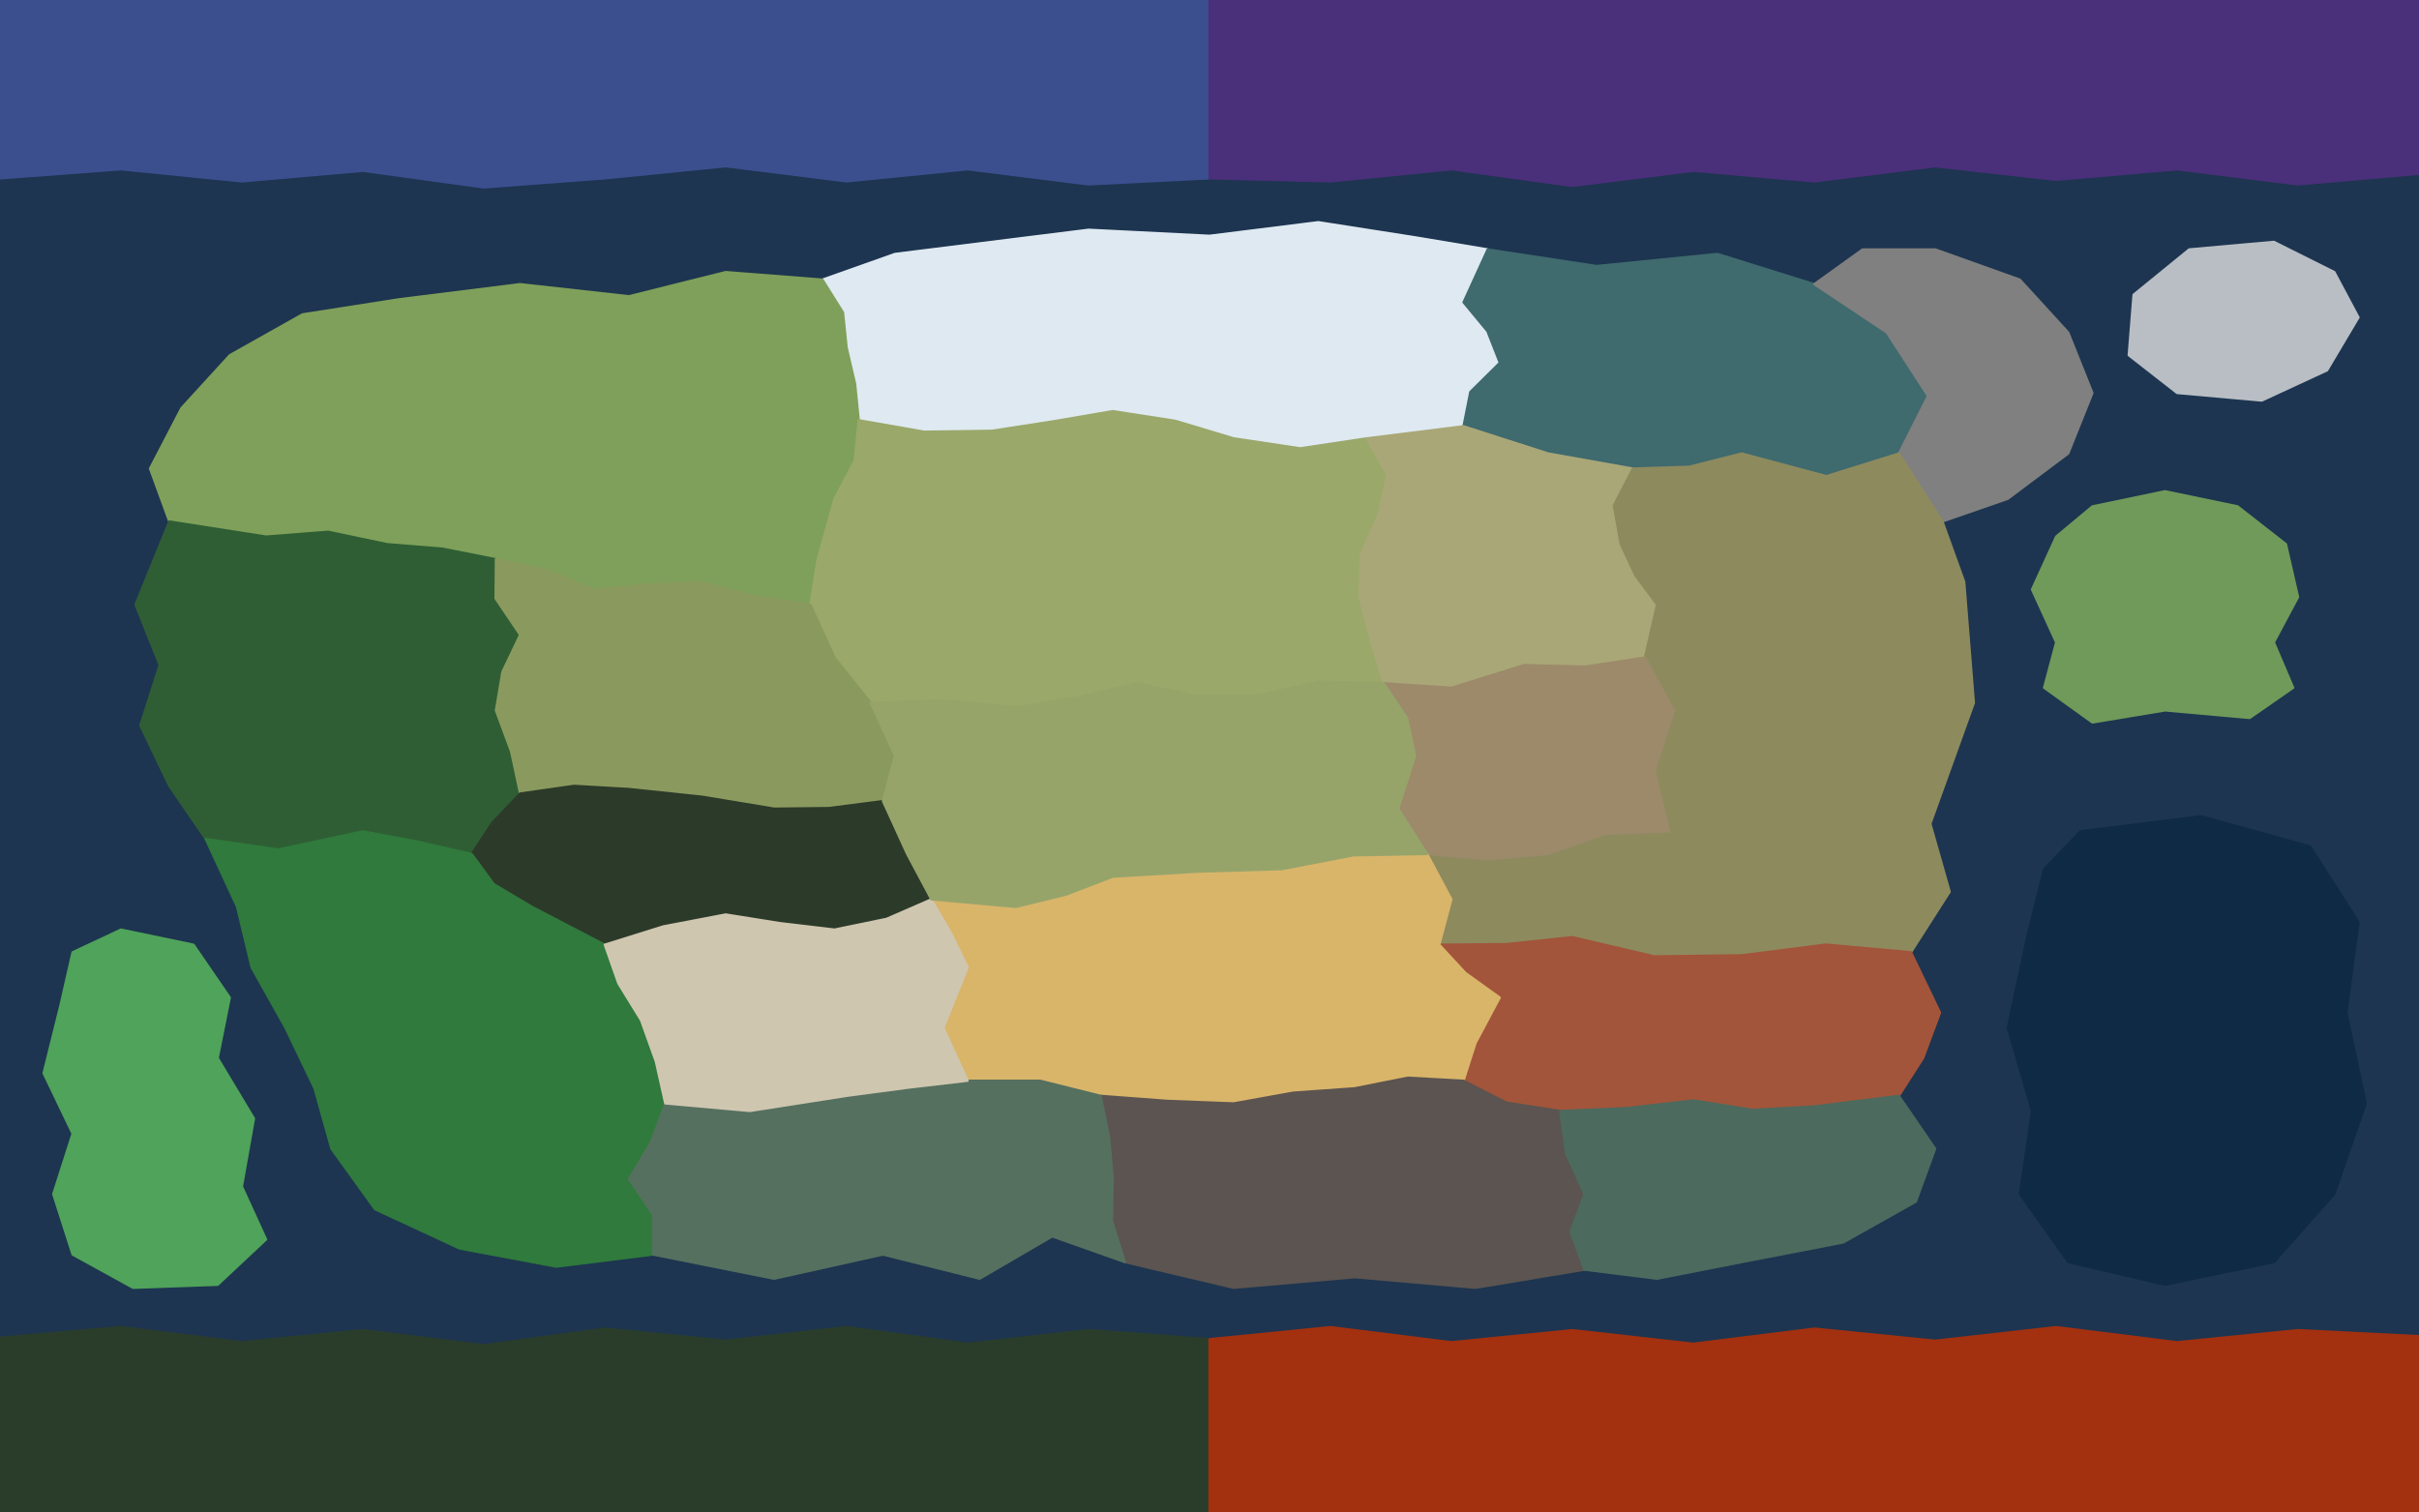
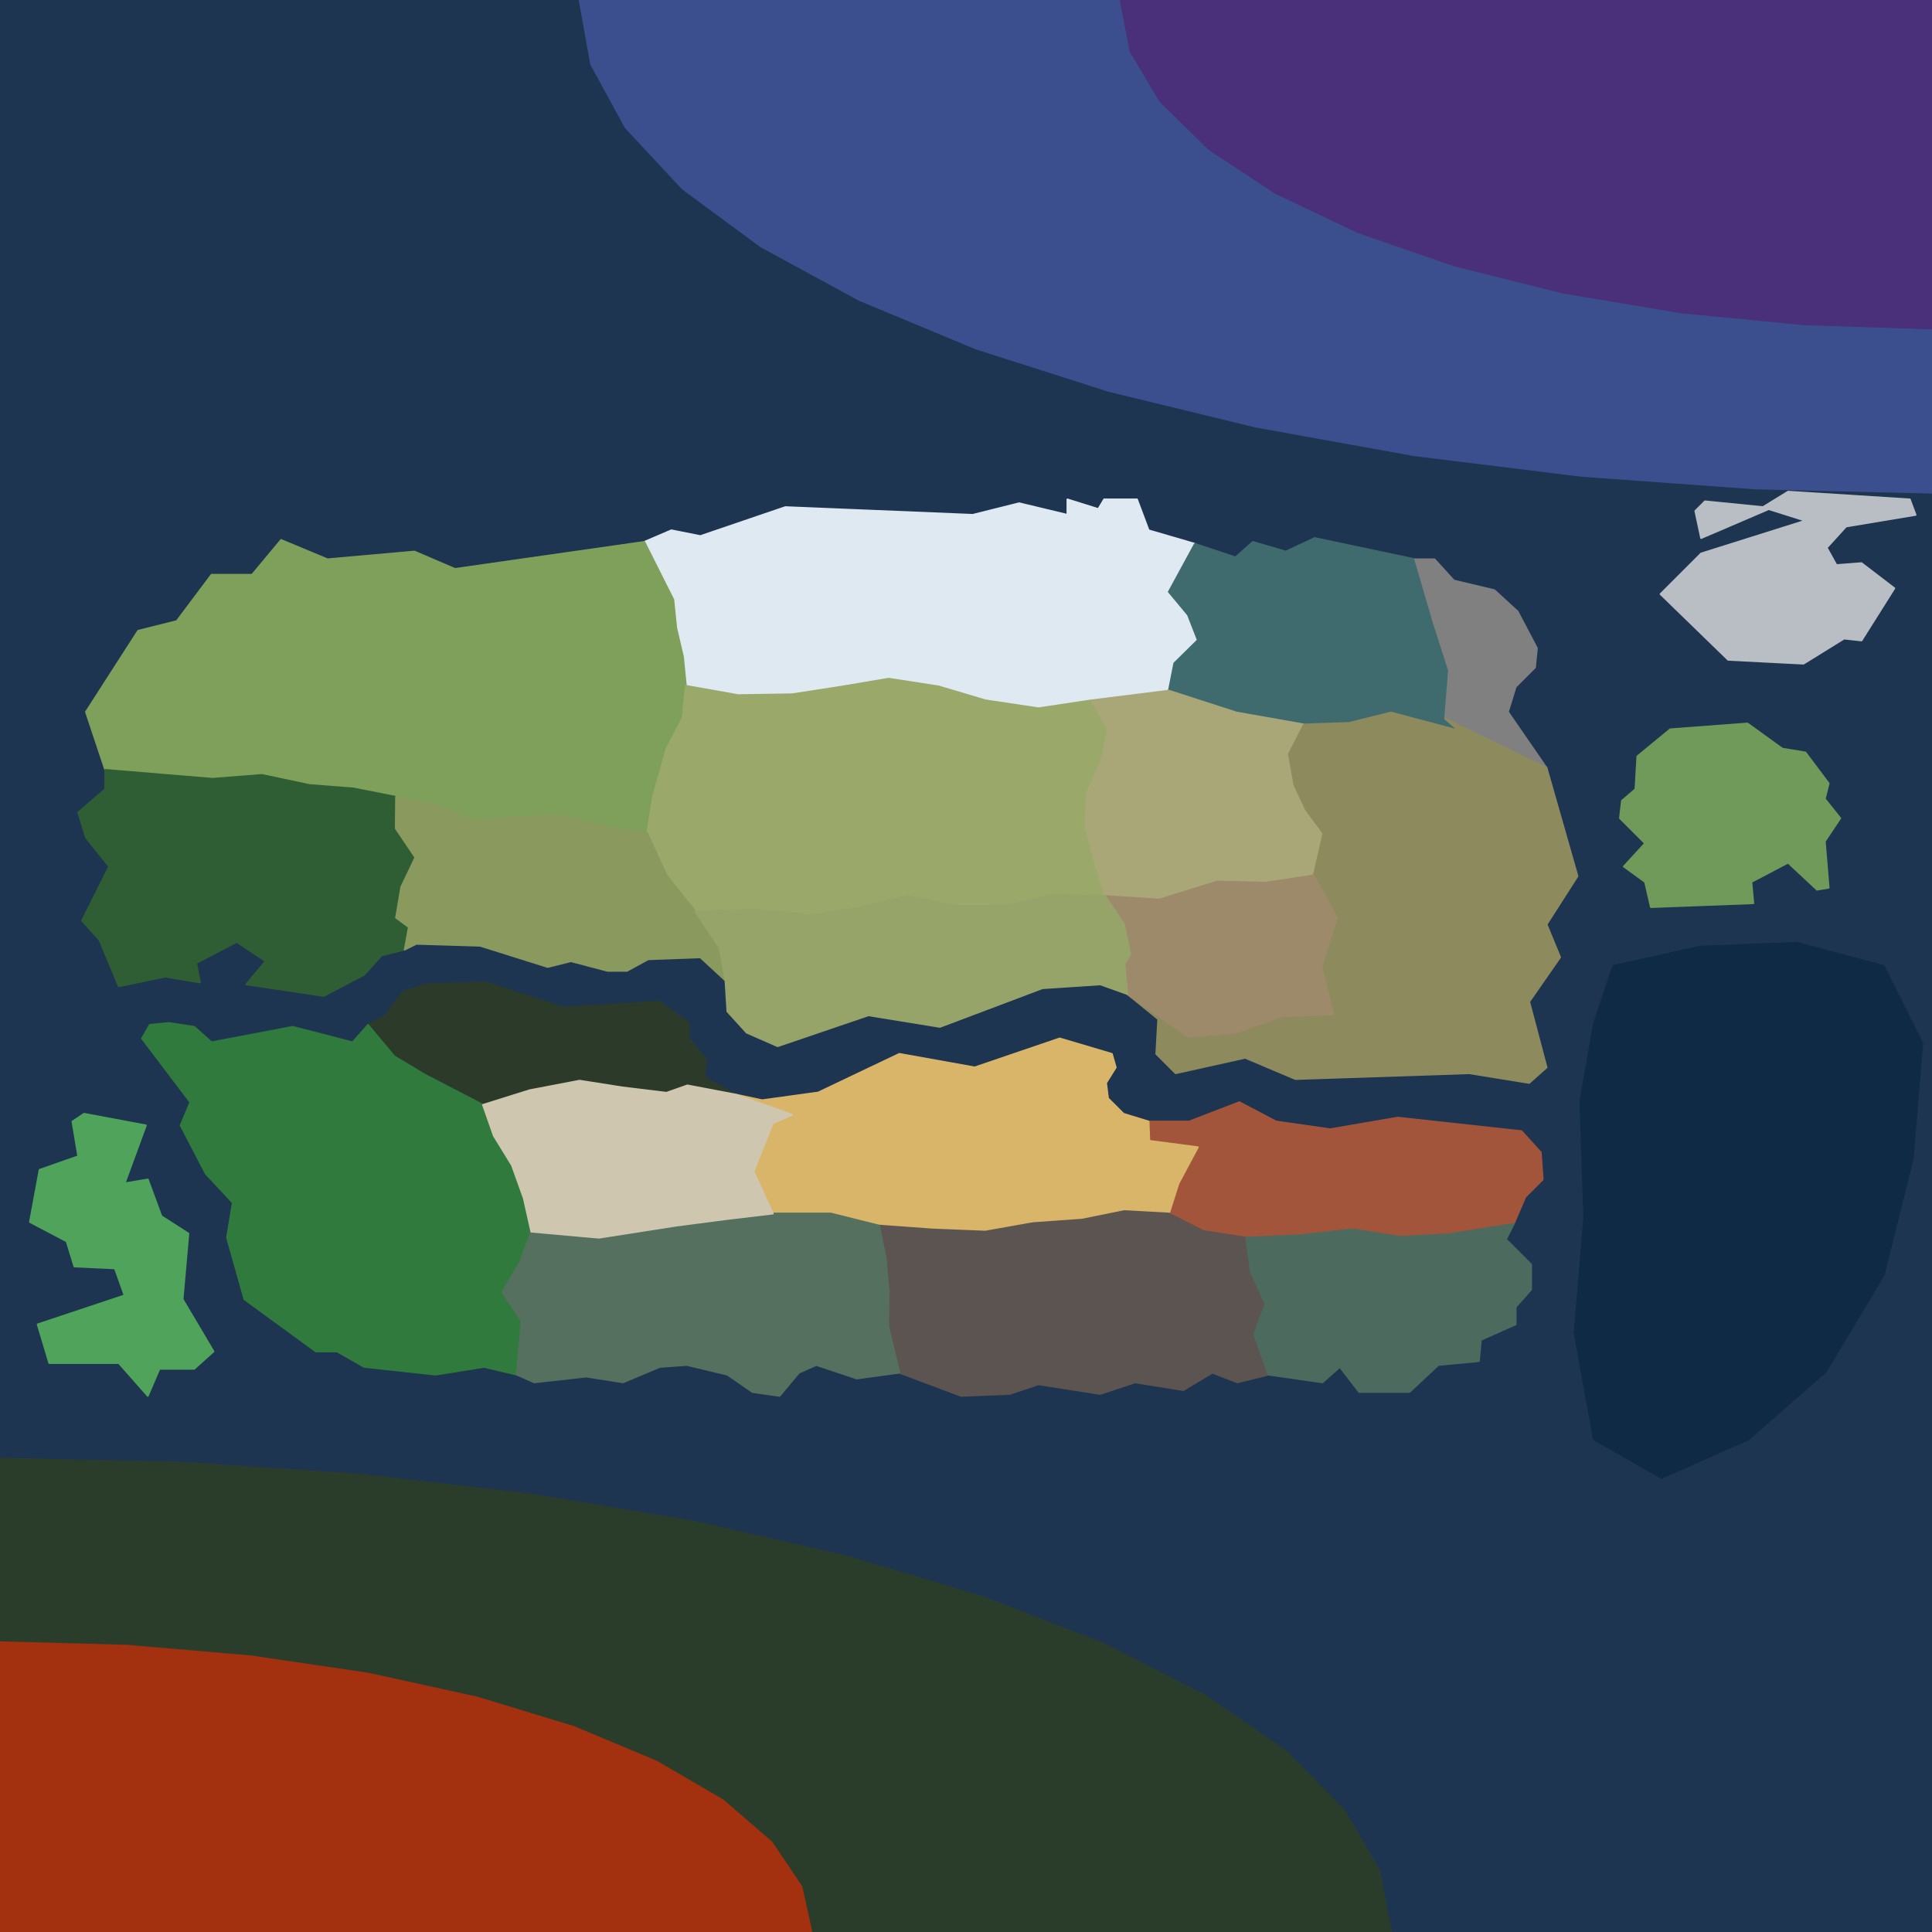
- <svg xmlns="http://www.w3.org/2000/svg" viewBox="0 0 1600 1000">
-   <rect width="1600" height="1000" fill="#1d3550" />
-   <polygon points="0.0,0.0 800.0,0.0 800.0,118.0 720.0,122.0 640.0,112.0 560.0,120.0 480.0,110.0 400.0,118.0 320.0,124.0 240.0,113.0 160.0,120.0 80.0,112.0 0.0,118.0" fill="#3b4f8f" stroke="#3b4f8f" stroke-width="1.5" stroke-linejoin="round" />
-   <polygon points="800.0,0.0 1600.0,0.0 1600.0,115.0 1520.0,122.0 1440.0,112.0 1360.0,119.0 1280.0,110.0 1200.0,120.0 1120.0,113.0 1040.0,123.0 960.0,112.0 880.0,120.0 800.0,118.0" fill="#4a2f7a" stroke="#4a2f7a" stroke-width="1.5" stroke-linejoin="round" />
-   <polygon points="544.0,185.0 592.0,168.0 656.0,160.0 720.0,152.0 800.0,156.0 872.0,147.0 936.0,157.0 984.0,165.0 968.0,200.0 983.8,219.1 992.0,240.0 972.5,259.3 968.0,282.0 904.0,290.0 860.0,296.6 816.0,290.0 777.4,278.4 736.0,272.0 696.2,278.8 656.0,285.0 611.2,285.6 568.0,278.0 565.6,253.9 560.0,230.0 557.6,206.7" fill="#dfe9f2" stroke="#dfe9f2" stroke-width="1.5" stroke-linejoin="round" />
-   <polygon points="112.0,345.0 99.2,310.0 120.0,270.0 152.0,235.0 200.0,208.0 264.0,198.0 344.0,188.0 416.0,196.0 480.0,180.0 544.0,185.0 557.6,206.7 560.0,230.0 565.6,253.9 568.0,278.0 565.3,304.6 552.0,330.0 540.8,370.0 536.0,400.0 498.9,394.5 464.0,385.0 427.8,386.9 392.0,390.0 362.2,377.2 328.0,370.0 292.8,363.0 256.0,360.0 217.0,351.8 176.0,355.0" fill="#7fa05a" stroke="#7fa05a" stroke-width="1.5" stroke-linejoin="round" />
-   <polygon points="984.0,165.0 1056.0,176.0 1136.0,168.0 1200.0,188.0 1248.0,220.0 1275.2,262.0 1256.0,300.0 1208.0,315.0 1152.0,300.0 1117.3,308.8 1080.0,310.0 1024.0,300.0 968.0,282.0 972.5,259.3 992.0,240.0 983.8,219.1 968.0,200.0" fill="#3f6a6e" stroke="#3f6a6e" stroke-width="1.5" stroke-linejoin="round" />
-   <polygon points="1200.0,188.0 1248.0,220.0 1275.2,262.0 1256.0,300.0 1284.8,345.0 1328.0,330.0 1368.0,300.0 1384.0,260.0 1368.0,220.0 1336.0,185.0 1280.0,165.0 1232.0,165.0" fill="#808080" stroke="#808080" stroke-width="1.5" stroke-linejoin="round" />
-   <polygon points="568.0,278.0 611.2,285.6 656.0,285.0 696.2,278.8 736.0,272.0 777.4,278.4 816.0,290.0 860.0,296.6 904.0,290.0 917.6,314.4 912.0,340.0 900.0,367.0 899.2,395.0 906.6,423.6 915.2,452.0 872.3,450.9 832.0,460.0 790.9,460.2 752.0,452.0 712.6,461.4 672.0,468.0 624.3,463.3 576.0,465.0 552.0,435.0 536.0,400.0 540.8,370.0 552.0,330.0 565.3,304.6" fill="#9aa86a" stroke="#9aa86a" stroke-width="1.5" stroke-linejoin="round" />
-   <polygon points="904.0,290.0 968.0,282.0 1024.0,300.0 1080.0,310.0 1067.4,334.5 1072.0,360.0 1081.6,380.6 1096.0,400.0 1088.0,435.0 1048.6,441.0 1008.0,440.0 960.0,455.0 915.2,452.0 906.6,423.6 899.2,395.0 900.0,367.0 912.0,340.0 917.6,314.4" fill="#a9a777" stroke="#a9a777" stroke-width="1.5" stroke-linejoin="round" />
-   <polygon points="1080.0,310.0 1117.3,308.8 1152.0,300.0 1208.0,315.0 1256.0,300.0 1284.8,345.0 1299.2,385.0 1305.6,465.0 1276.8,545.0 1289.6,590.0 1264.0,630.0 1207.7,624.9 1152.0,632.0 1094.2,632.7 1040.0,620.0 996.3,624.6 952.0,625.0 960.0,595.0 944.0,565.0 984.0,568.4 1024.0,565.0 1061.3,551.7 1104.0,550.0 1094.4,510.0 1107.2,470.0 1088.0,435.0 1096.0,400.0 1081.6,380.6 1072.0,360.0 1067.4,334.5" fill="#8d8a5e" stroke="#8d8a5e" stroke-width="1.5" stroke-linejoin="round" />
-   <polygon points="915.2,452.0 960.0,455.0 1008.0,440.0 1048.6,441.0 1088.0,435.0 1107.2,470.0 1094.4,510.0 1104.0,550.0 1061.3,551.7 1024.0,565.0 984.0,568.4 944.0,565.0 924.8,535.0 936.0,500.0 930.7,475.1" fill="#9c8a6a" stroke="#9c8a6a" stroke-width="1.5" stroke-linejoin="round" />
-   <polygon points="952.0,625.0 996.3,624.6 1040.0,620.0 1094.2,632.7 1152.0,632.0 1207.7,624.9 1264.0,630.0 1283.2,670.0 1272.0,700.0 1256.0,725.0 1200.0,732.0 1159.5,734.3 1120.0,728.0 1076.3,733.1 1032.0,735.0 996.5,729.5 968.0,715.0 976.0,690.0 992.0,660.0 969.3,643.7" fill="#a2553a" stroke="#a2553a" stroke-width="1.5" stroke-linejoin="round" />
-   <polygon points="616.0,595.0 672.0,600.0 705.4,591.8 736.0,580.0 791.8,576.7 848.0,575.0 894.9,565.9 944.0,565.0 960.0,595.0 952.0,625.0 969.3,643.7 992.0,660.0 976.0,690.0 968.0,715.0 931.2,713.0 896.0,720.0 855.4,722.9 816.0,730.0 771.8,728.3 728.0,725.0 688.0,715.0 640.0,715.0 624.0,680.0 640.0,640.0 629.0,617.3" fill="#d9b56a" stroke="#d9b56a" stroke-width="1.5" stroke-linejoin="round" />
-   <polygon points="728.0,725.0 771.8,728.3 816.0,730.0 855.4,722.9 896.0,720.0 931.2,713.0 968.0,715.0 996.5,729.5 1032.0,735.0 1035.8,763.0 1048.0,790.0 1038.7,815.0 1048.0,840.0 976.0,852.0 896.0,845.0 816.0,852.0 744.0,835.0 735.5,807.8 736.0,780.0 733.6,752.4" fill="#5b5450" stroke="#5b5450" stroke-width="1.5" stroke-linejoin="round" />
-   <polygon points="1032.0,735.0 1076.3,733.1 1120.0,728.0 1159.5,734.3 1200.0,732.0 1256.0,725.0 1280.0,760.0 1267.2,795.0 1219.2,822.0 1152.0,835.0 1096.0,846.0 1048.0,840.0 1038.7,815.0 1048.0,790.0 1035.8,763.0" fill="#4c6a5e" stroke="#4c6a5e" stroke-width="1.5" stroke-linejoin="round" />
-   <polygon points="1376.0,550.0 1456.0,540.0 1528.0,560.0 1560.0,610.0 1552.0,670.0 1564.8,730.0 1544.0,790.0 1504.0,835.0 1432.0,850.0 1368.0,835.0 1336.0,790.0 1344.0,735.0 1328.0,680.0 1340.8,620.0 1352.0,575.0" fill="#0f2a44" stroke="#0f2a44" stroke-width="1.5" stroke-linejoin="round" />
-   <polygon points="1384.0,335.0 1432.0,325.0 1480.0,335.0 1512.0,360.0 1520.0,395.0 1504.0,425.0 1516.8,455.0 1488.0,475.0 1432.0,470.0 1384.0,478.0 1352.0,455.0 1360.0,425.0 1344.0,390.0 1360.0,355.0" fill="#6f9a5a" stroke="#6f9a5a" stroke-width="1.5" stroke-linejoin="round" />
-   <polygon points="80.0,615.0 128.0,625.0 152.0,660.0 144.0,700.0 168.0,740.0 160.0,785.0 176.0,820.0 144.0,850.0 88.0,852.0 48.0,830.0 35.2,790.0 48.0,750.0 28.8,710.0 40.0,665.0 48.0,630.0" fill="#4fa35a" stroke="#4fa35a" stroke-width="1.5" stroke-linejoin="round" />
-   <polygon points="112.0,345.0 176.0,355.0 217.0,351.8 256.0,360.0 292.8,363.0 328.0,370.0 327.8,396.0 344.0,420.0 332.3,444.5 328.0,470.0 338.1,497.3 344.0,525.0 325.6,544.3 312.0,565.0 276.3,556.8 240.0,550.0 184.0,562.0 136.0,555.0 112.0,520.0 92.8,480.0 105.6,440.0 89.6,400.0" fill="#2f5e34" stroke="#2f5e34" stroke-width="1.5" stroke-linejoin="round" />
-   <polygon points="328.0,370.0 362.2,377.2 392.0,390.0 427.8,386.9 464.0,385.0 498.9,394.5 536.0,400.0 552.0,435.0 576.0,465.0 592.0,500.0 584.0,530.0 548.3,534.6 512.0,535.0 464.5,527.1 416.0,522.0 379.7,519.9 344.0,525.0 338.1,497.3 328.0,470.0 332.3,444.5 344.0,420.0 327.8,396.0" fill="#8a9a5e" stroke="#8a9a5e" stroke-width="1.5" stroke-linejoin="round" />
-   <polygon points="344.0,525.0 379.7,519.9 416.0,522.0 464.5,527.1 512.0,535.0 548.3,534.6 584.0,530.0 600.0,565.0 616.0,595.0 586.4,607.9 552.0,615.0 515.7,610.7 480.0,605.0 438.7,612.9 400.0,625.0 352.0,600.0 326.6,584.9 312.0,565.0 325.6,544.3" fill="#2c3a2a" stroke="#2c3a2a" stroke-width="1.5" stroke-linejoin="round" />
-   <polygon points="136.0,555.0 184.0,562.0 240.0,550.0 276.3,556.8 312.0,565.0 326.6,584.9 352.0,600.0 400.0,625.0 409.0,650.6 424.0,675.0 433.8,702.3 440.0,730.0 430.6,755.5 416.0,780.0 432.0,804.0 432.0,830.0 368.0,838.0 304.0,826.0 248.0,800.0 219.2,760.0 208.0,720.0 188.8,680.0 166.4,640.0 156.8,600.0" fill="#2f7a3c" stroke="#2f7a3c" stroke-width="1.5" stroke-linejoin="round" />
-   <polygon points="440.0,730.0 496.0,735.0 560.0,725.0 599.8,719.7 640.0,715.0 688.0,715.0 728.0,725.0 733.6,752.4 736.0,780.0 735.5,807.8 744.0,835.0 696.0,818.0 648.0,846.0 584.0,830.0 512.0,846.0 432.0,830.0 432.0,804.0 416.0,780.0 430.6,755.5" fill="#55705f" stroke="#55705f" stroke-width="1.5" stroke-linejoin="round" />
-   <polygon points="400.0,625.0 438.7,612.9 480.0,605.0 515.7,610.7 552.0,615.0 586.4,607.9 616.0,595.0 629.0,617.3 640.0,640.0 624.0,680.0 640.0,715.0 599.8,719.7 560.0,725.0 496.0,735.0 440.0,730.0 433.8,702.3 424.0,675.0 409.0,650.6" fill="#cfc6b0" stroke="#cfc6b0" stroke-width="1.5" stroke-linejoin="round" />
-   <polygon points="576.0,465.0 624.3,463.3 672.0,468.0 712.6,461.4 752.0,452.0 790.9,460.2 832.0,460.0 872.3,450.9 915.2,452.0 930.7,475.1 936.0,500.0 924.8,535.0 944.0,565.0 894.9,565.9 848.0,575.0 791.8,576.7 736.0,580.0 705.4,591.8 672.0,600.0 616.0,595.0 600.0,565.0 584.0,530.0 592.0,500.0" fill="#96a46a" stroke="#96a46a" stroke-width="1.5" stroke-linejoin="round" />
-   <polygon points="1448.0,165.0 1504.0,160.0 1544.0,180.0 1560.0,210.0 1539.2,245.0 1496.0,265.0 1440.0,260.0 1408.0,235.0 1411.2,195.0" fill="#b8bec4" stroke="#b8bec4" stroke-width="1.5" stroke-linejoin="round" />
-   <polygon points="0.0,1000.0 0.0,885.0 80.0,878.0 160.0,888.0 240.0,880.0 320.0,890.0 400.0,879.0 480.0,887.0 560.0,878.0 640.0,889.0 720.0,880.0 800.0,886.0 800.0,1000.0" fill="#2a3d2a" stroke="#2a3d2a" stroke-width="1.5" stroke-linejoin="round" />
-   <polygon points="800.0,1000.0 800.0,886.0 880.0,878.0 960.0,888.0 1040.0,880.0 1120.0,889.0 1200.0,879.0 1280.0,887.0 1360.0,878.0 1440.0,888.0 1520.0,880.0 1600.0,884.0 1600.0,1000.0" fill="#a3300f" stroke="#a3300f" stroke-width="1.5" stroke-linejoin="round" />
+ <svg xmlns="http://www.w3.org/2000/svg" viewBox="0 0 1600 1600">
+   <rect width="1600" height="1600" fill="#1d3550" />
+   <polygon points="480.0,0.0 489.6,53.3 518.2,105.6 565.3,156.2 630.1,204.0 711.5,248.3 808.0,288.5 918.2,323.7 1040.0,353.3 1171.4,377.0 1310.1,394.1 1453.8,404.5 1600.0,408.0 1600.0,272.0 1494.9,268.6 1392.3,258.7 1294.9,242.4 1205.0,220.0 1124.8,192.3 1056.3,159.8 1001.3,123.5 961.0,84.0 936.3,42.6 928.0,0.0" fill="#3b4f8f" stroke="#3b4f8f" stroke-width="1.5" stroke-linejoin="round" />
+   <polygon points="1600.0,0.0 928.0,0.0 936.3,42.6 961.0,84.0 1001.3,123.5 1056.3,159.8 1124.8,192.3 1205.0,220.0 1294.9,242.4 1392.3,258.7 1494.9,268.6 1600.0,272.0" fill="#4a2f7a" stroke="#4a2f7a" stroke-width="1.5" stroke-linejoin="round" />
+   <polygon points="533.6,448.8 556.0,439.2 580.0,444.0 650.4,420.0 805.6,426.4 844.0,416.8 884.0,426.4 884.0,413.6 909.6,421.6 914.4,413.6 941.6,413.6 951.2,439.2 989.6,450.4 968.0,490.1 983.8,509.1 992.0,530.1 972.5,549.3 968.0,572.0 904.0,580.0 860.0,586.6 816.0,580.0 777.4,568.5 736.0,562.1 696.2,568.8 656.0,575.0 611.2,575.7 568.0,568.0 565.6,543.8 560.0,520.0 557.6,496.6" fill="#dfe9f2" stroke="#dfe9f2" stroke-width="1.5" stroke-linejoin="round" />
+   <polygon points="87.2,637.6 71.2,589.6 114.4,522.4 146.4,514.4 175.2,476.0 208.8,476.0 232.8,447.2 271.2,463.2 343.2,456.8 376.8,471.2 533.6,448.8 557.6,496.6 560.0,520.0 565.6,543.8 568.0,568.0 565.3,594.6 552.0,620.0 540.8,660.0 536.0,690.1 498.9,684.5 464.0,675.0 427.8,677.0 392.0,680.0 362.2,667.2 328.0,660.0 292.8,653.0 256.0,650.1 217.0,641.8 176.0,645.0" fill="#7fa05a" stroke="#7fa05a" stroke-width="1.5" stroke-linejoin="round" />
+   <polygon points="989.6,450.4 1023.2,461.6 1037.6,448.8 1064.8,456.8 1088.8,445.6 1172.0,463.2 1187.2,515.2 1200.0,555.2 1196.8,595.2 1208.0,605.0 1152.0,590.1 1117.3,598.7 1080.0,600.0 1024.0,590.1 968.0,572.0 972.5,549.3 992.0,530.1 983.8,509.1 968.0,490.1" fill="#3f6a6e" stroke="#3f6a6e" stroke-width="1.5" stroke-linejoin="round" />
+   <polygon points="1172.0,463.2 1187.2,515.2 1200.0,555.2 1196.8,595.2 1280.8,636.0 1248.8,589.6 1255.2,568.8 1271.2,552.8 1272.8,536.8 1256.8,506.4 1237.6,488.8 1204.0,480.8 1188.0,463.2" fill="#808080" stroke="#808080" stroke-width="1.5" stroke-linejoin="round" />
+   <polygon points="568.0,568.0 611.2,575.7 656.0,575.0 696.2,568.8 736.0,562.1 777.4,568.5 816.0,580.0 860.0,586.6 904.0,580.0 917.6,604.5 912.0,630.1 900.0,657.0 899.2,685.0 906.6,713.6 915.2,742.1 872.3,741.0 832.0,750.1 790.9,750.2 752.0,742.1 712.6,751.4 672.0,758.1 624.3,753.3 576.0,755.0 552.0,725.0 536.0,690.1 540.8,660.0 552.0,620.0 565.3,594.6" fill="#9aa86a" stroke="#9aa86a" stroke-width="1.5" stroke-linejoin="round" />
+   <polygon points="904.0,580.0 968.0,572.0 1024.0,590.1 1080.0,600.0 1067.4,624.5 1072.0,650.1 1081.6,670.6 1096.0,690.1 1088.0,725.0 1048.6,731.0 1008.0,730.1 960.0,745.0 915.2,742.1 906.6,713.6 899.2,685.0 900.0,657.0 912.0,630.1 917.6,604.5" fill="#a9a777" stroke="#a9a777" stroke-width="1.5" stroke-linejoin="round" />
+   <polygon points="1080.0,600.0 1117.3,598.7 1152.0,590.1 1208.0,605.0 1196.8,595.2 1280.8,636.0 1306.4,725.6 1280.8,765.6 1292.0,792.8 1266.4,829.6 1280.8,884.0 1266.4,896.8 1216.8,888.8 1072.8,893.6 1031.2,876.0 973.6,888.8 957.6,872.8 959.2,844.0 933.6,823.2 984.0,858.4 1024.0,855.0 1061.3,841.8 1104.0,840.0 1094.4,800.0 1107.2,760.0 1088.0,725.0 1096.0,690.1 1081.6,670.6 1072.0,650.1 1067.4,624.5" fill="#8d8a5e" stroke="#8d8a5e" stroke-width="1.5" stroke-linejoin="round" />
+   <polygon points="915.2,742.1 960.0,745.0 1008.0,730.1 1048.6,731.0 1088.0,725.0 1107.2,760.0 1094.4,800.0 1104.0,840.0 1061.3,841.8 1024.0,855.0 984.0,858.4 933.6,823.2 931.2,798.4 936.0,790.1 930.7,765.1" fill="#9c8a6a" stroke="#9c8a6a" stroke-width="1.5" stroke-linejoin="round" />
+   <polygon points="951.2,928.8 984.8,928.8 1026.4,912.8 1056.8,928.8 1101.6,935.2 1157.6,925.6 1260.0,936.8 1276.0,954.4 1277.6,976.8 1263.2,991.2 1253.6,1013.6 1200.0,1022.1 1159.5,1024.3 1120.0,1018.1 1076.3,1023.0 1032.0,1025.0 996.5,1019.5 968.0,1005.0 976.0,980.0 992.0,950.1 951.8,944.8" fill="#a2553a" stroke="#a2553a" stroke-width="1.5" stroke-linejoin="round" />
+   <polygon points="608.8,906.4 631.2,911.2 677.6,904.8 744.8,872.8 807.2,884.0 877.6,860.0 920.8,872.8 924.0,884.0 916.0,896.8 917.6,909.6 930.4,922.4 951.2,928.8 951.8,944.8 992.0,950.1 976.0,980.0 968.0,1005.0 931.2,1003.0 896.0,1010.1 855.4,1013.0 816.0,1020.0 771.8,1018.2 728.0,1015.0 688.0,1005.0 640.0,1005.0 624.0,970.1 640.0,930.1 656.0,923.2" fill="#d9b56a" stroke="#d9b56a" stroke-width="1.5" stroke-linejoin="round" />
+   <polygon points="728.0,1015.0 771.8,1018.2 816.0,1020.0 855.4,1013.0 896.0,1010.1 931.2,1003.0 968.0,1005.0 996.5,1019.5 1032.0,1025.0 1035.8,1053.0 1048.0,1080.0 1038.7,1105.0 1050.4,1138.4 1024.8,1144.8 1004.0,1136.8 980.0,1151.2 940.0,1144.8 911.2,1154.4 860.0,1146.4 836.0,1154.4 796.0,1156.0 744.8,1136.8 735.5,1097.8 736.0,1070.1 733.6,1042.4" fill="#5b5450" stroke="#5b5450" stroke-width="1.5" stroke-linejoin="round" />
+   <polygon points="1032.0,1025.0 1076.3,1023.0 1120.0,1018.1 1159.5,1024.3 1200.0,1022.1 1253.6,1013.6 1247.2,1026.4 1268.0,1047.2 1268.0,1068.0 1255.2,1082.4 1255.2,1096.8 1226.4,1109.6 1224.8,1127.2 1191.2,1130.4 1167.2,1152.8 1125.6,1152.8 1109.6,1132.0 1095.2,1144.8 1050.4,1138.4 1038.7,1105.0 1048.0,1080.0 1035.8,1053.0" fill="#4c6a5e" stroke="#4c6a5e" stroke-width="1.5" stroke-linejoin="round" />
+   <polygon points="1336.0,800.0 1408.0,784.0 1488.0,780.8 1560.0,800.0 1592.0,864.0 1584.0,960.0 1560.0,1056.0 1512.0,1136.0 1448.0,1192.0 1376.0,1224.0 1320.0,1192.0 1304.0,1104.0 1312.0,1008.0 1308.8,912.0 1320.0,848.0" fill="#0f2a44" stroke="#0f2a44" stroke-width="1.5" stroke-linejoin="round" />
+   <polygon points="1447.2,599.2 1476.0,620.0 1495.2,623.2 1514.4,648.8 1511.2,661.6 1524.0,677.6 1511.2,696.8 1514.4,735.2 1504.8,736.8 1480.8,714.4 1450.4,730.4 1452.0,748.0 1367.2,751.2 1362.4,730.4 1344.8,717.6 1362.4,698.4 1341.6,677.6 1343.2,663.2 1354.4,653.6 1356.0,626.4 1383.2,604.0" fill="#6f9a5a" stroke="#6f9a5a" stroke-width="1.5" stroke-linejoin="round" />
+   <polygon points="69.6,922.4 120.8,932.0 103.2,980.0 122.4,976.8 133.6,1007.2 156.0,1021.6 151.2,1076.0 176.8,1119.2 160.8,1133.6 132.0,1133.6 122.4,1156.0 98.4,1128.8 40.8,1128.8 31.2,1096.8 103.2,1072.8 95.2,1050.4 61.6,1048.8 55.2,1028.0 24.8,1012.0 32.8,968.8 64.8,957.6 60.0,928.8" fill="#4fa35a" stroke="#4fa35a" stroke-width="1.5" stroke-linejoin="round" />
+   <polygon points="87.2,637.6 176.0,645.0 217.0,641.8 256.0,650.1 292.8,653.0 328.0,660.0 327.8,686.1 344.0,710.1 332.3,734.6 328.0,760.0 338.6,767.8 335.2,786.4 316.0,791.2 301.6,807.2 268.0,824.8 204.0,815.2 220.0,796.0 196.0,780.0 162.4,797.6 165.6,813.6 136.8,808.8 98.4,816.8 82.4,778.4 68.0,762.4 90.4,717.6 71.2,693.6 64.8,672.8 87.2,653.6" fill="#2f5e34" stroke="#2f5e34" stroke-width="1.5" stroke-linejoin="round" />
+   <polygon points="328.0,660.0 362.2,667.2 392.0,680.0 427.8,677.0 464.0,675.0 498.9,684.5 536.0,690.1 552.0,725.0 576.0,755.0 596.0,785.0 600.8,812.0 580.0,792.8 536.8,794.4 519.2,804.0 503.2,804.0 472.8,796.0 453.6,800.8 397.6,783.2 344.8,781.6 335.2,786.4 338.6,767.8 328.0,760.0 332.3,734.6 344.0,710.1 327.8,686.1" fill="#8a9a5e" stroke="#8a9a5e" stroke-width="1.5" stroke-linejoin="round" />
+   <polygon points="608.8,906.4 569.3,898.9 552.0,905.0 515.7,900.6 480.0,895.0 438.7,902.9 400.0,915.0 352.0,890.1 326.6,874.9 304.8,848.8 319.2,840.8 333.6,821.6 352.8,815.2 402.4,813.6 466.4,834.4 546.4,829.6 570.4,847.2 570.4,860.0 584.8,877.6 583.2,892.0" fill="#2c3a2a" stroke="#2c3a2a" stroke-width="1.5" stroke-linejoin="round" />
+   <polygon points="304.8,848.8 326.6,874.9 352.0,890.1 400.0,915.0 409.0,940.6 424.0,965.0 433.8,992.3 440.0,1020.0 430.6,1045.4 416.0,1070.1 432.0,1094.1 428.0,1138.4 400.8,1132.0 360.8,1138.4 301.6,1132.0 279.2,1119.2 261.6,1119.2 202.4,1076.0 188.0,1024.8 192.8,996.0 170.4,972.0 149.6,932.0 157.6,912.8 117.6,860.0 124.0,848.8 140.0,847.2 160.8,850.4 175.2,863.2 242.4,850.4 292.0,863.2" fill="#2f7a3c" stroke="#2f7a3c" stroke-width="1.5" stroke-linejoin="round" />
+   <polygon points="440.0,1020.0 496.0,1025.0 560.0,1015.0 599.8,1009.8 640.0,1005.0 688.0,1005.0 728.0,1015.0 733.6,1042.4 736.0,1070.1 735.5,1097.8 744.8,1136.8 709.6,1141.6 676.0,1130.4 661.6,1136.8 645.6,1156.0 623.2,1152.8 602.4,1138.4 568.8,1130.4 546.4,1132.0 516.0,1144.8 485.6,1140.0 442.4,1144.8 428.0,1138.4 432.0,1094.1 416.0,1070.1 430.6,1045.4" fill="#55705f" stroke="#55705f" stroke-width="1.5" stroke-linejoin="round" />
+   <polygon points="400.0,915.0 438.7,902.9 480.0,895.0 515.7,900.6 552.0,905.0 569.3,898.9 608.8,906.4 656.0,923.2 640.0,930.1 624.0,970.1 640.0,1005.0 599.8,1009.8 560.0,1015.0 496.0,1025.0 440.0,1020.0 433.8,992.3 424.0,965.0 409.0,940.6" fill="#cfc6b0" stroke="#cfc6b0" stroke-width="1.5" stroke-linejoin="round" />
+   <polygon points="576.0,755.0 624.3,753.3 672.0,758.1 712.6,751.4 752.0,742.1 790.9,750.2 832.0,750.1 872.3,741.0 915.2,742.1 930.7,765.1 936.0,790.1 931.2,798.4 933.6,823.2 911.2,815.2 863.2,818.4 778.4,850.4 719.2,840.8 644.0,866.4 618.4,855.2 602.4,837.6 600.8,812.0 596.0,785.0" fill="#96a46a" stroke="#96a46a" stroke-width="1.5" stroke-linejoin="round" />
+   <polygon points="1480.8,407.2 1581.6,413.6 1586.4,426.4 1528.8,436.0 1512.8,453.6 1520.8,468.0 1541.6,466.4 1568.8,487.2 1541.6,530.4 1527.2,528.8 1493.6,549.6 1431.2,546.4 1375.2,492.0 1408.8,458.4 1495.2,431.2 1464.8,421.6 1408.8,445.6 1404.0,423.2 1412.0,415.2 1460.0,420.0" fill="#b8bec4" stroke="#b8bec4" stroke-width="1.5" stroke-linejoin="round" />
+   <polygon points="1152.0,1600.0 1142.1,1548.8 1112.8,1498.6 1064.3,1449.9 997.6,1404.0 913.9,1361.4 814.6,1322.9 701.3,1289.0 576.0,1260.5 440.8,1237.8 298.1,1221.3 150.4,1211.4 0.0,1208.0 0.0,1360.0 105.1,1362.9 207.7,1371.7 305.1,1386.1 395.0,1405.8 475.2,1430.2 543.7,1458.9 598.7,1491.0 639.0,1525.8 663.7,1562.4 672.0,1600.0" fill="#2a3d2a" stroke="#2a3d2a" stroke-width="1.5" stroke-linejoin="round" />
+   <polygon points="0.0,1600.0 672.0,1600.0 663.7,1562.4 639.0,1525.8 598.7,1491.0 543.7,1458.9 475.2,1430.2 395.0,1405.8 305.1,1386.1 207.7,1371.7 105.1,1362.9 0.0,1360.0" fill="#a3300f" stroke="#a3300f" stroke-width="1.5" stroke-linejoin="round" />
</svg>
